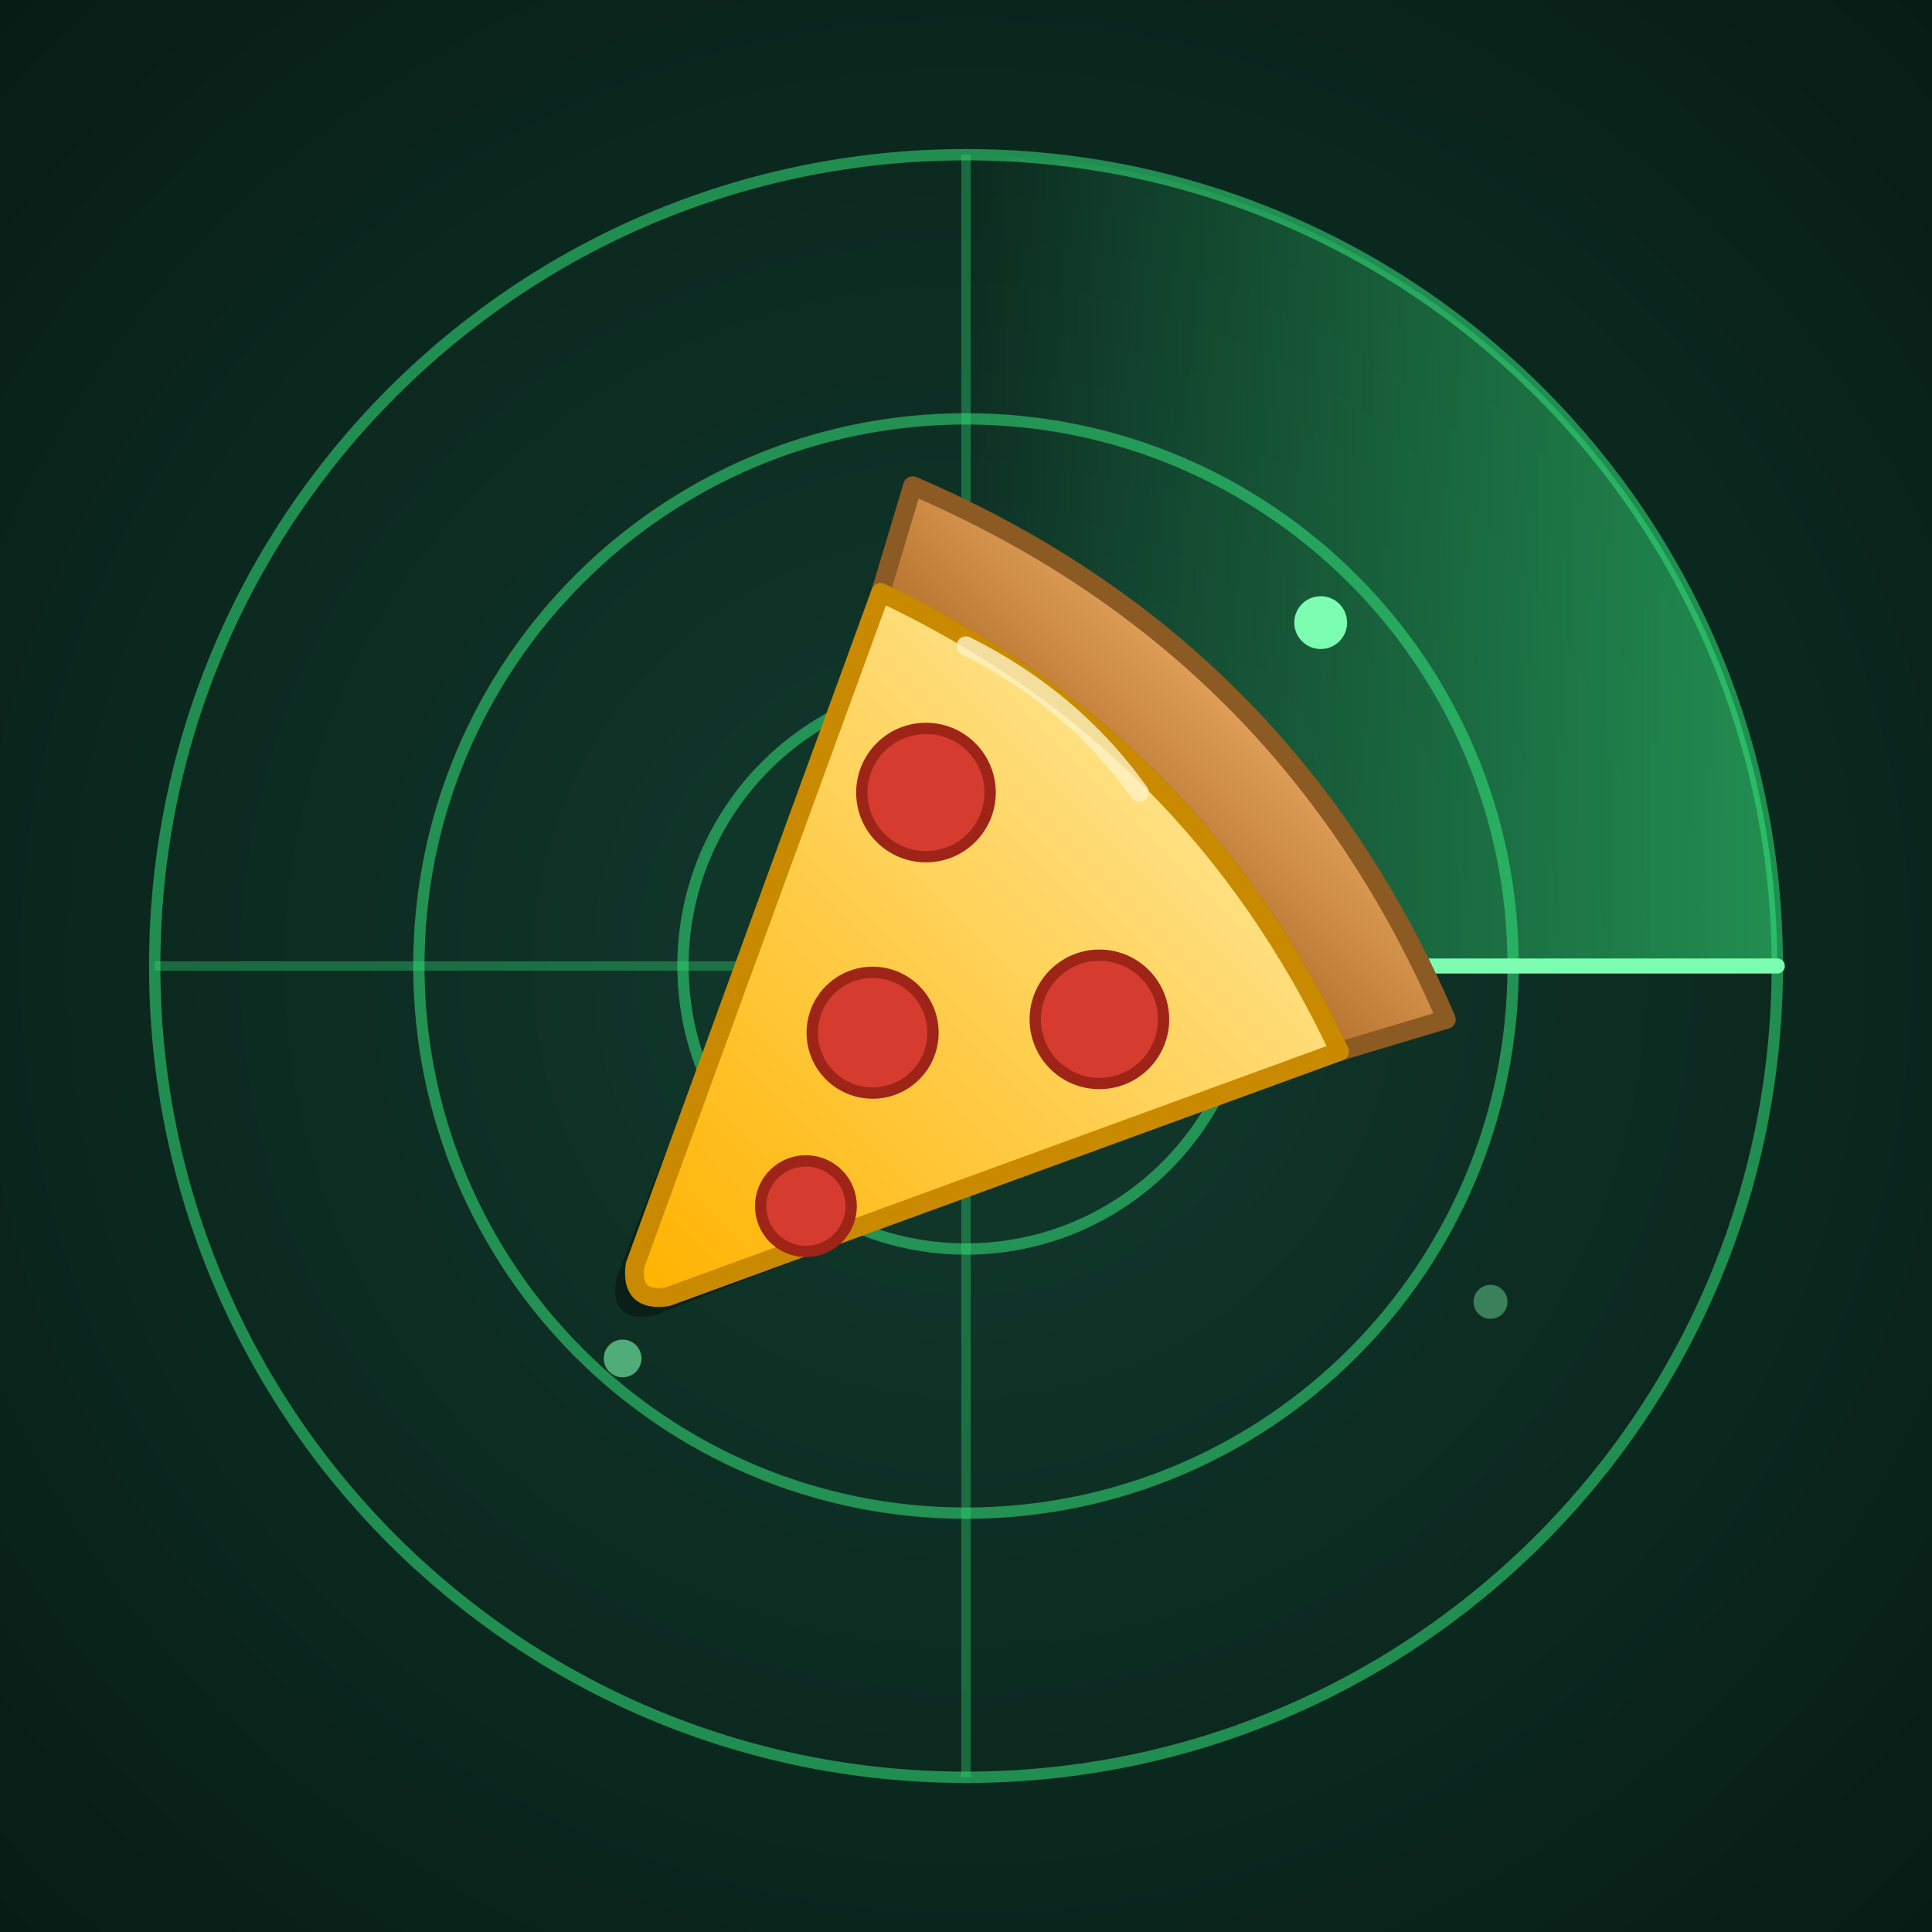
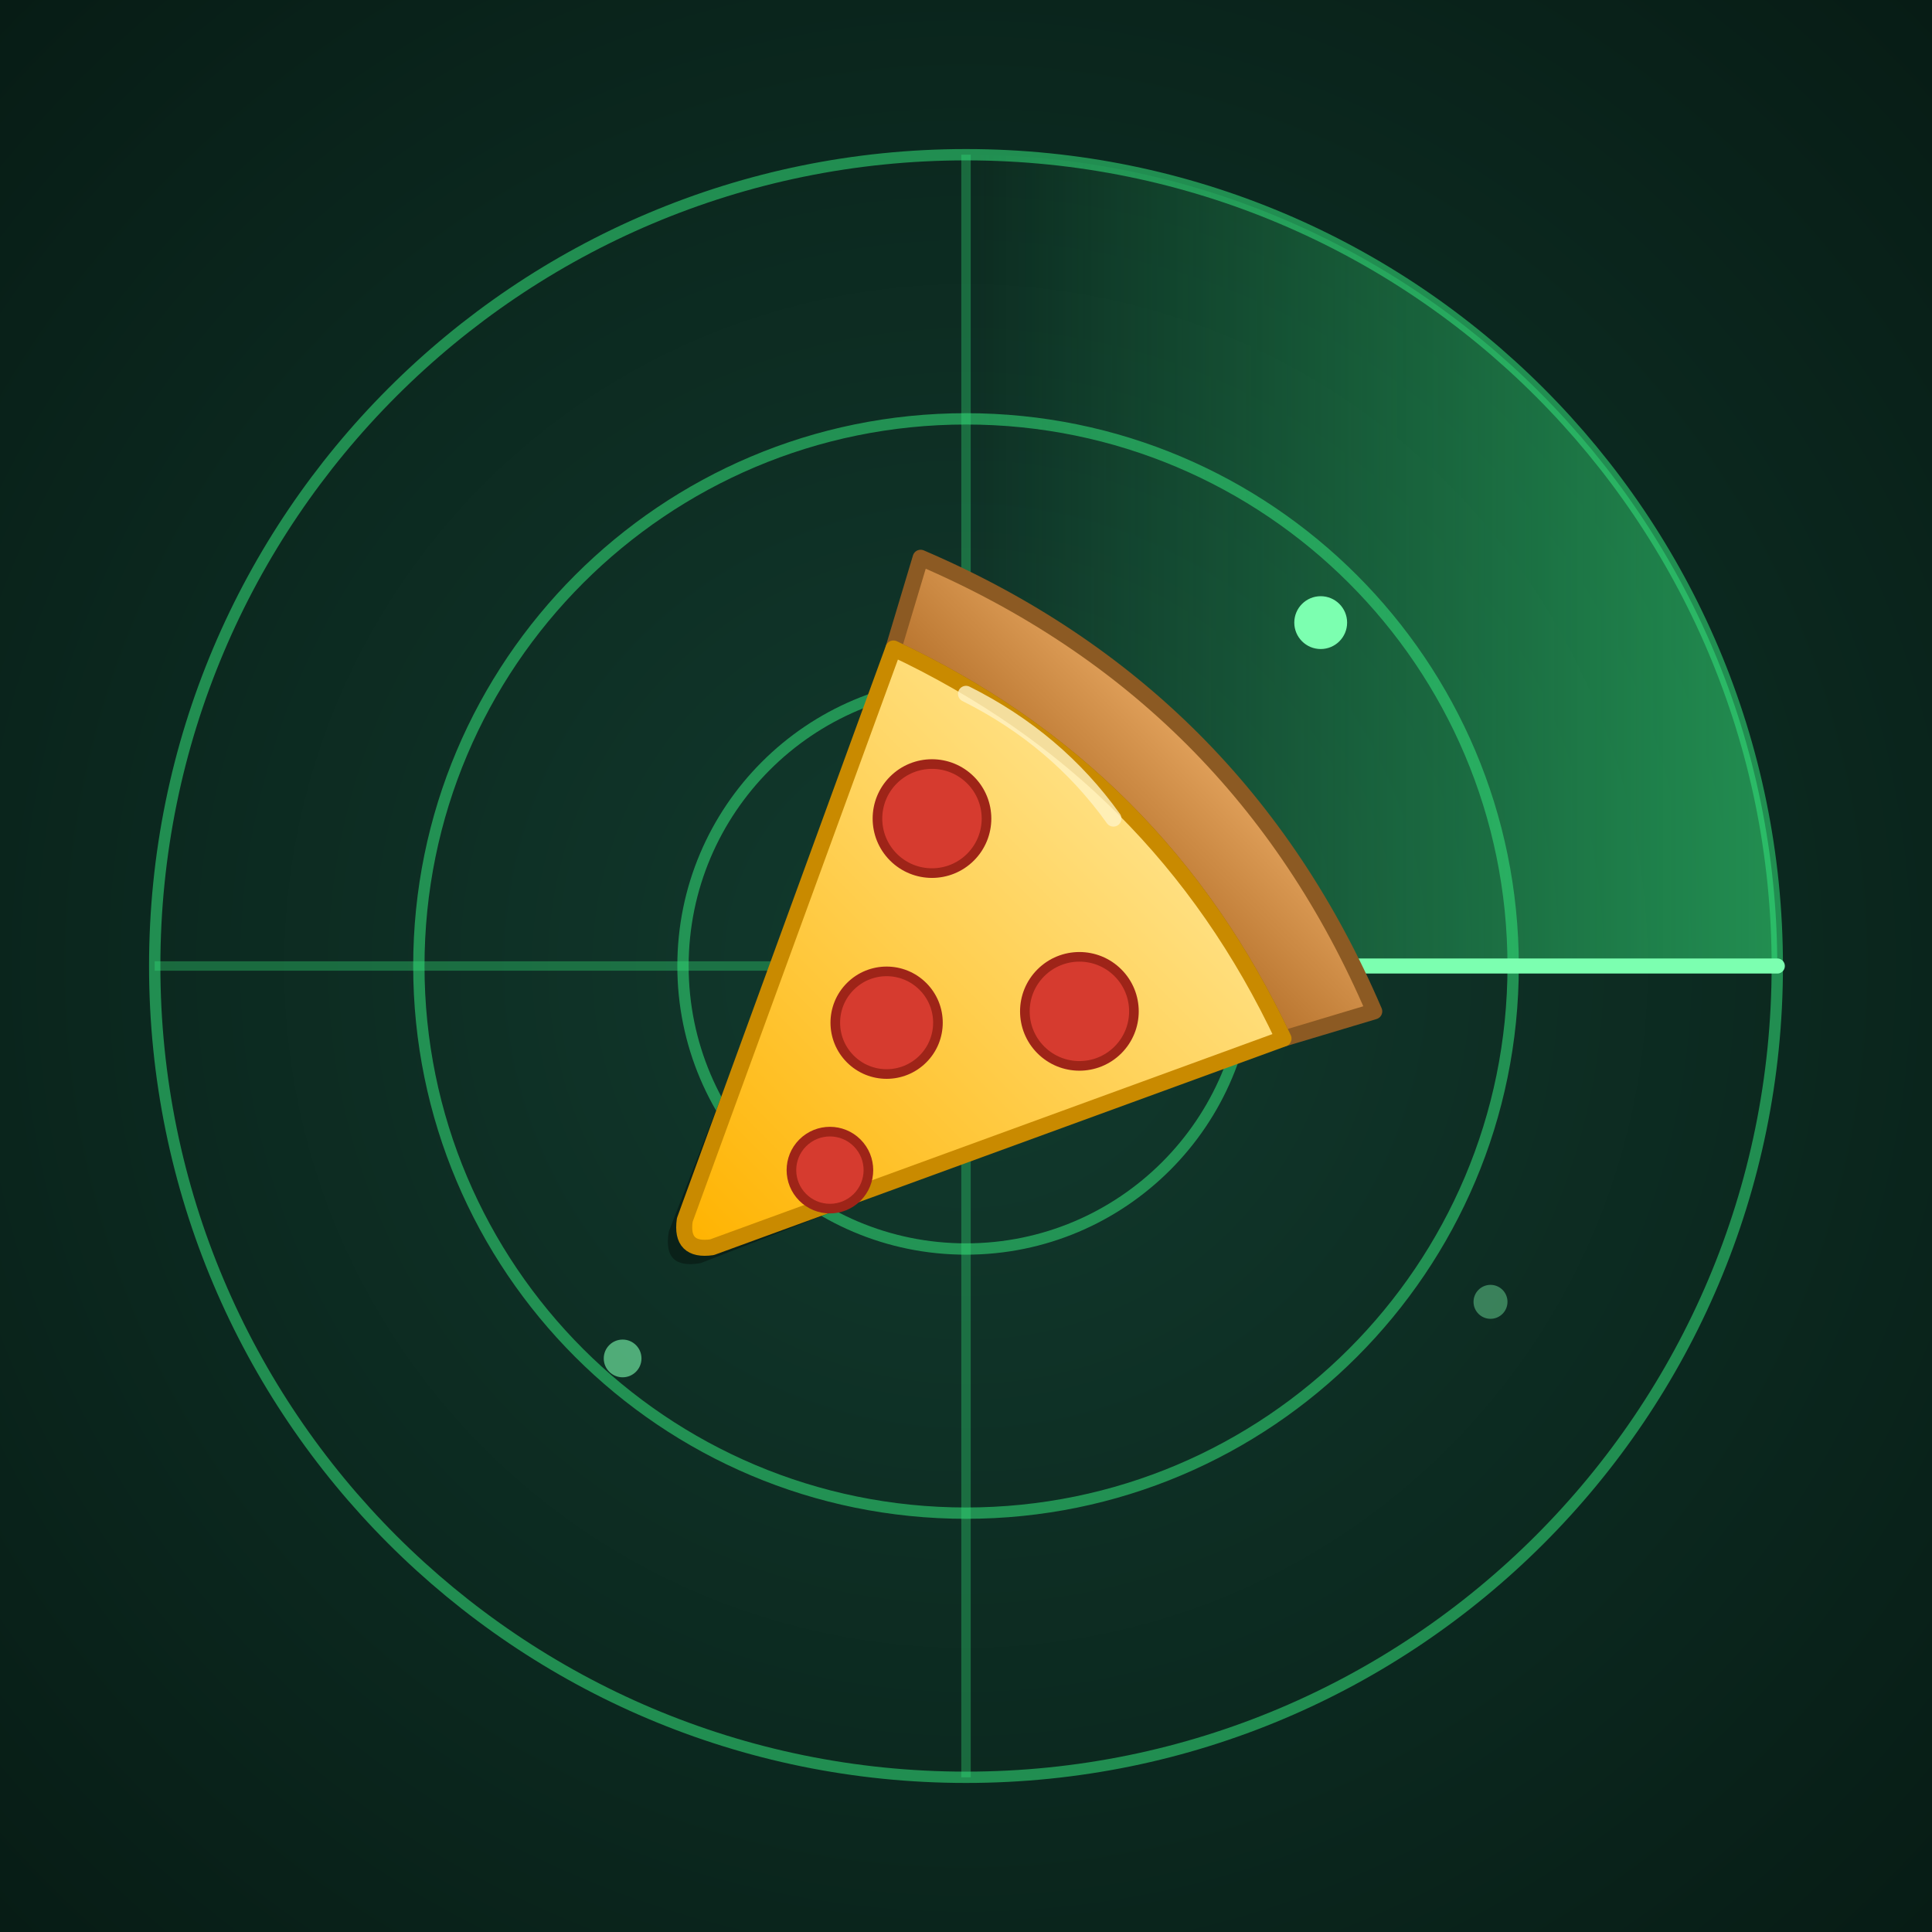
<svg xmlns="http://www.w3.org/2000/svg" viewBox="0 0 1024 1024">
  <defs>
    <radialGradient id="bg" cx="0.5" cy="0.5" r="0.7">
      <stop offset="0" stop-color="#123B2E" />
      <stop offset="1" stop-color="#071C15" />
    </radialGradient>
    <linearGradient id="sweep" x1="0" y1="0" x2="1" y2="0">
      <stop offset="0" stop-color="#34E27A" stop-opacity="0" />
      <stop offset="1" stop-color="#34E27A" stop-opacity="0.55" />
    </linearGradient>
    <linearGradient id="cheese" x1="0" y1="0" x2="0" y2="1">
      <stop offset="0" stop-color="#FFE082" />
      <stop offset="1" stop-color="#FFB300" />
    </linearGradient>
    <linearGradient id="crust" x1="0" y1="0" x2="0" y2="1">
      <stop offset="0" stop-color="#E0A05A" />
      <stop offset="1" stop-color="#B8742E" />
    </linearGradient>
  </defs>
  <rect width="1024" height="1024" fill="url(#bg)" />
  <g fill="none" stroke="#34E27A" stroke-opacity="0.55" stroke-width="6">
    <circle cx="512" cy="512" r="150" />
    <circle cx="512" cy="512" r="290" />
    <circle cx="512" cy="512" r="430" />
  </g>
  <g stroke="#34E27A" stroke-opacity="0.35" stroke-width="5">
    <line x1="512" y1="82" x2="512" y2="942" />
    <line x1="82" y1="512" x2="942" y2="512" />
  </g>
  <path d="M512 512 L512 82 A430 430 0 0 1 942 512 Z" fill="url(#sweep)" />
  <line x1="512" y1="512" x2="942" y2="512" stroke="#7CFFB0" stroke-width="8" stroke-linecap="round" />
  <circle cx="700" cy="330" r="14" fill="#7CFFB0" />
  <circle cx="330" cy="720" r="10" fill="#7CFFB0" opacity="0.6" />
  <circle cx="790" cy="690" r="9" fill="#7CFFB0" opacity="0.4" />
-   <g transform="translate(512,512) rotate(45)">
+   <g transform="translate(512,512) rotate(45) scale(0.85)">
    <path d="M-190 -170 Q0 -235 190 -170 L14 230 Q0 250 -14 230 Z" fill="#000" opacity="0.35" transform="translate(0,18)" />
    <path d="M-200 -160 Q0 -240 200 -160 L172 -108 Q0 -170 -172 -108 Z" fill="url(#crust)" stroke="#8C5A23" stroke-width="10" stroke-linejoin="round" />
    <path d="M-172 -108 Q0 -170 172 -108 L12 236 Q0 252 -12 236 Z" fill="url(#cheese)" stroke="#C98A00" stroke-width="10" stroke-linejoin="round" />
    <g fill="#D63B2F" stroke="#9E2418" stroke-width="6">
      <circle cx="-80" cy="-50" r="34" />
      <circle cx="70" cy="-30" r="34" />
      <circle cx="-10" cy="60" r="32" />
      <circle cx="30" cy="150" r="24" />
    </g>
    <path d="M-120 -120 Q-60 -140 0 -130" fill="none" stroke="#FFF3C4" stroke-width="10" stroke-linecap="round" opacity="0.8" />
  </g>
</svg>
